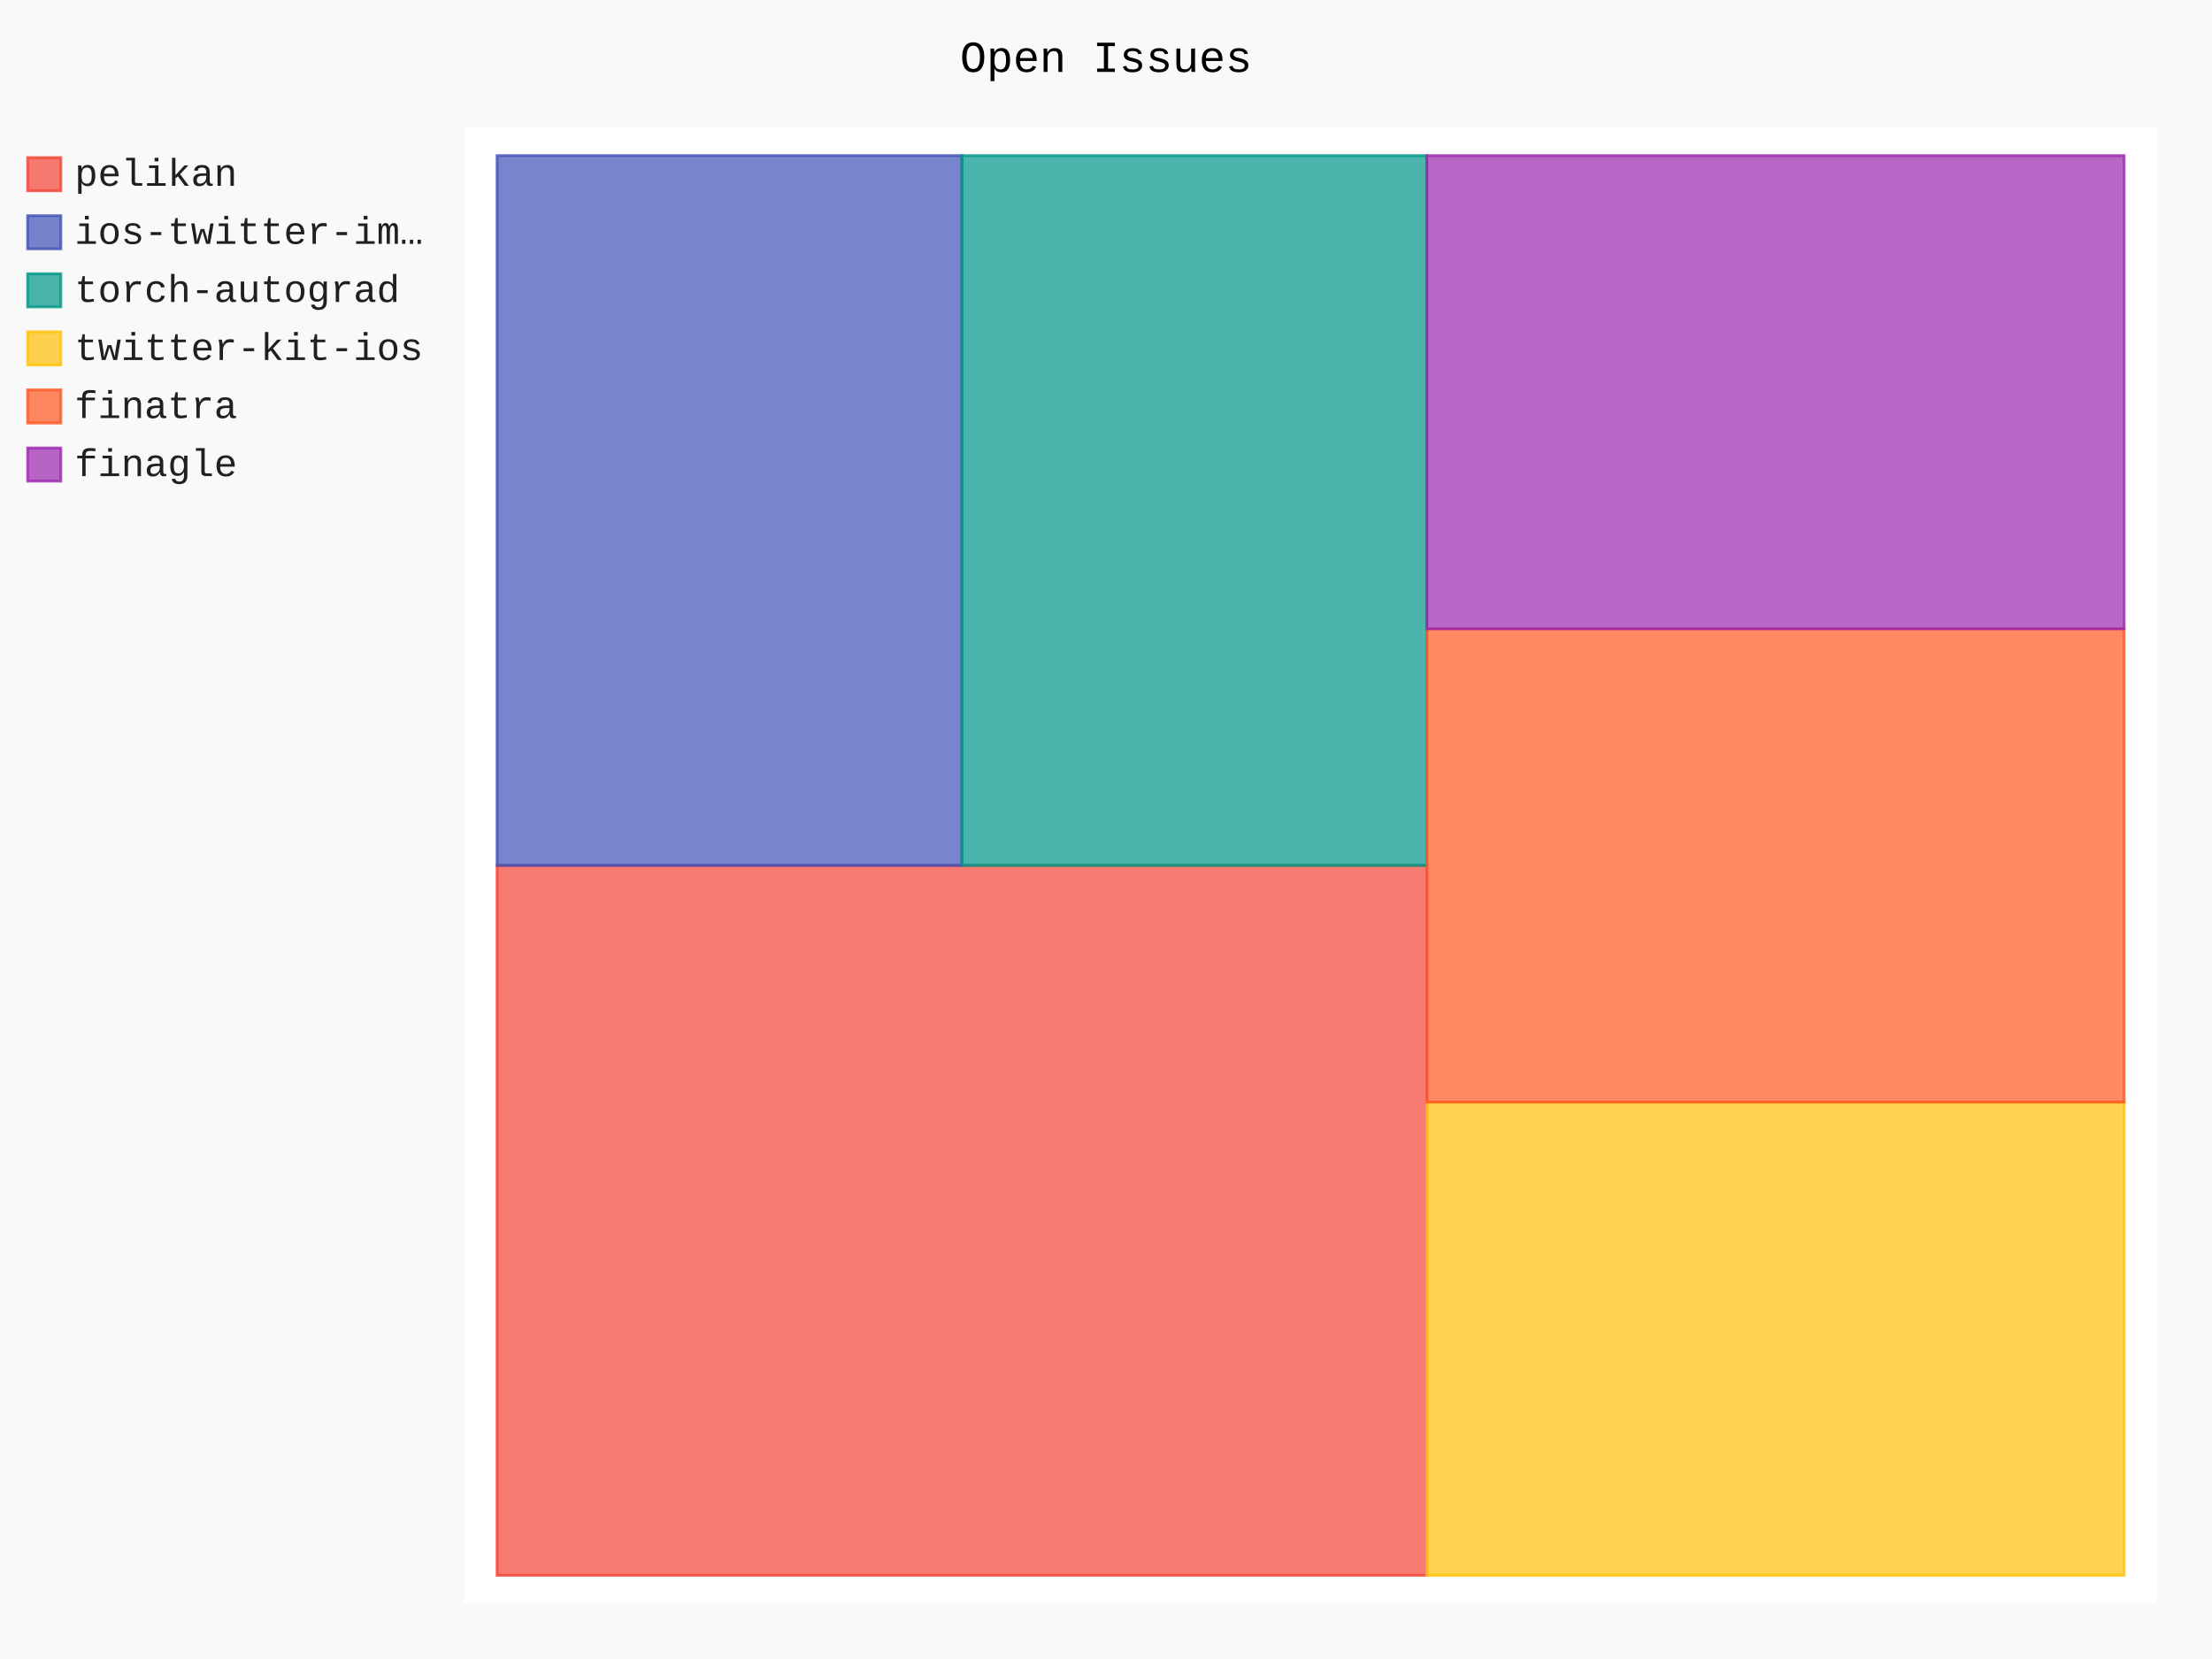
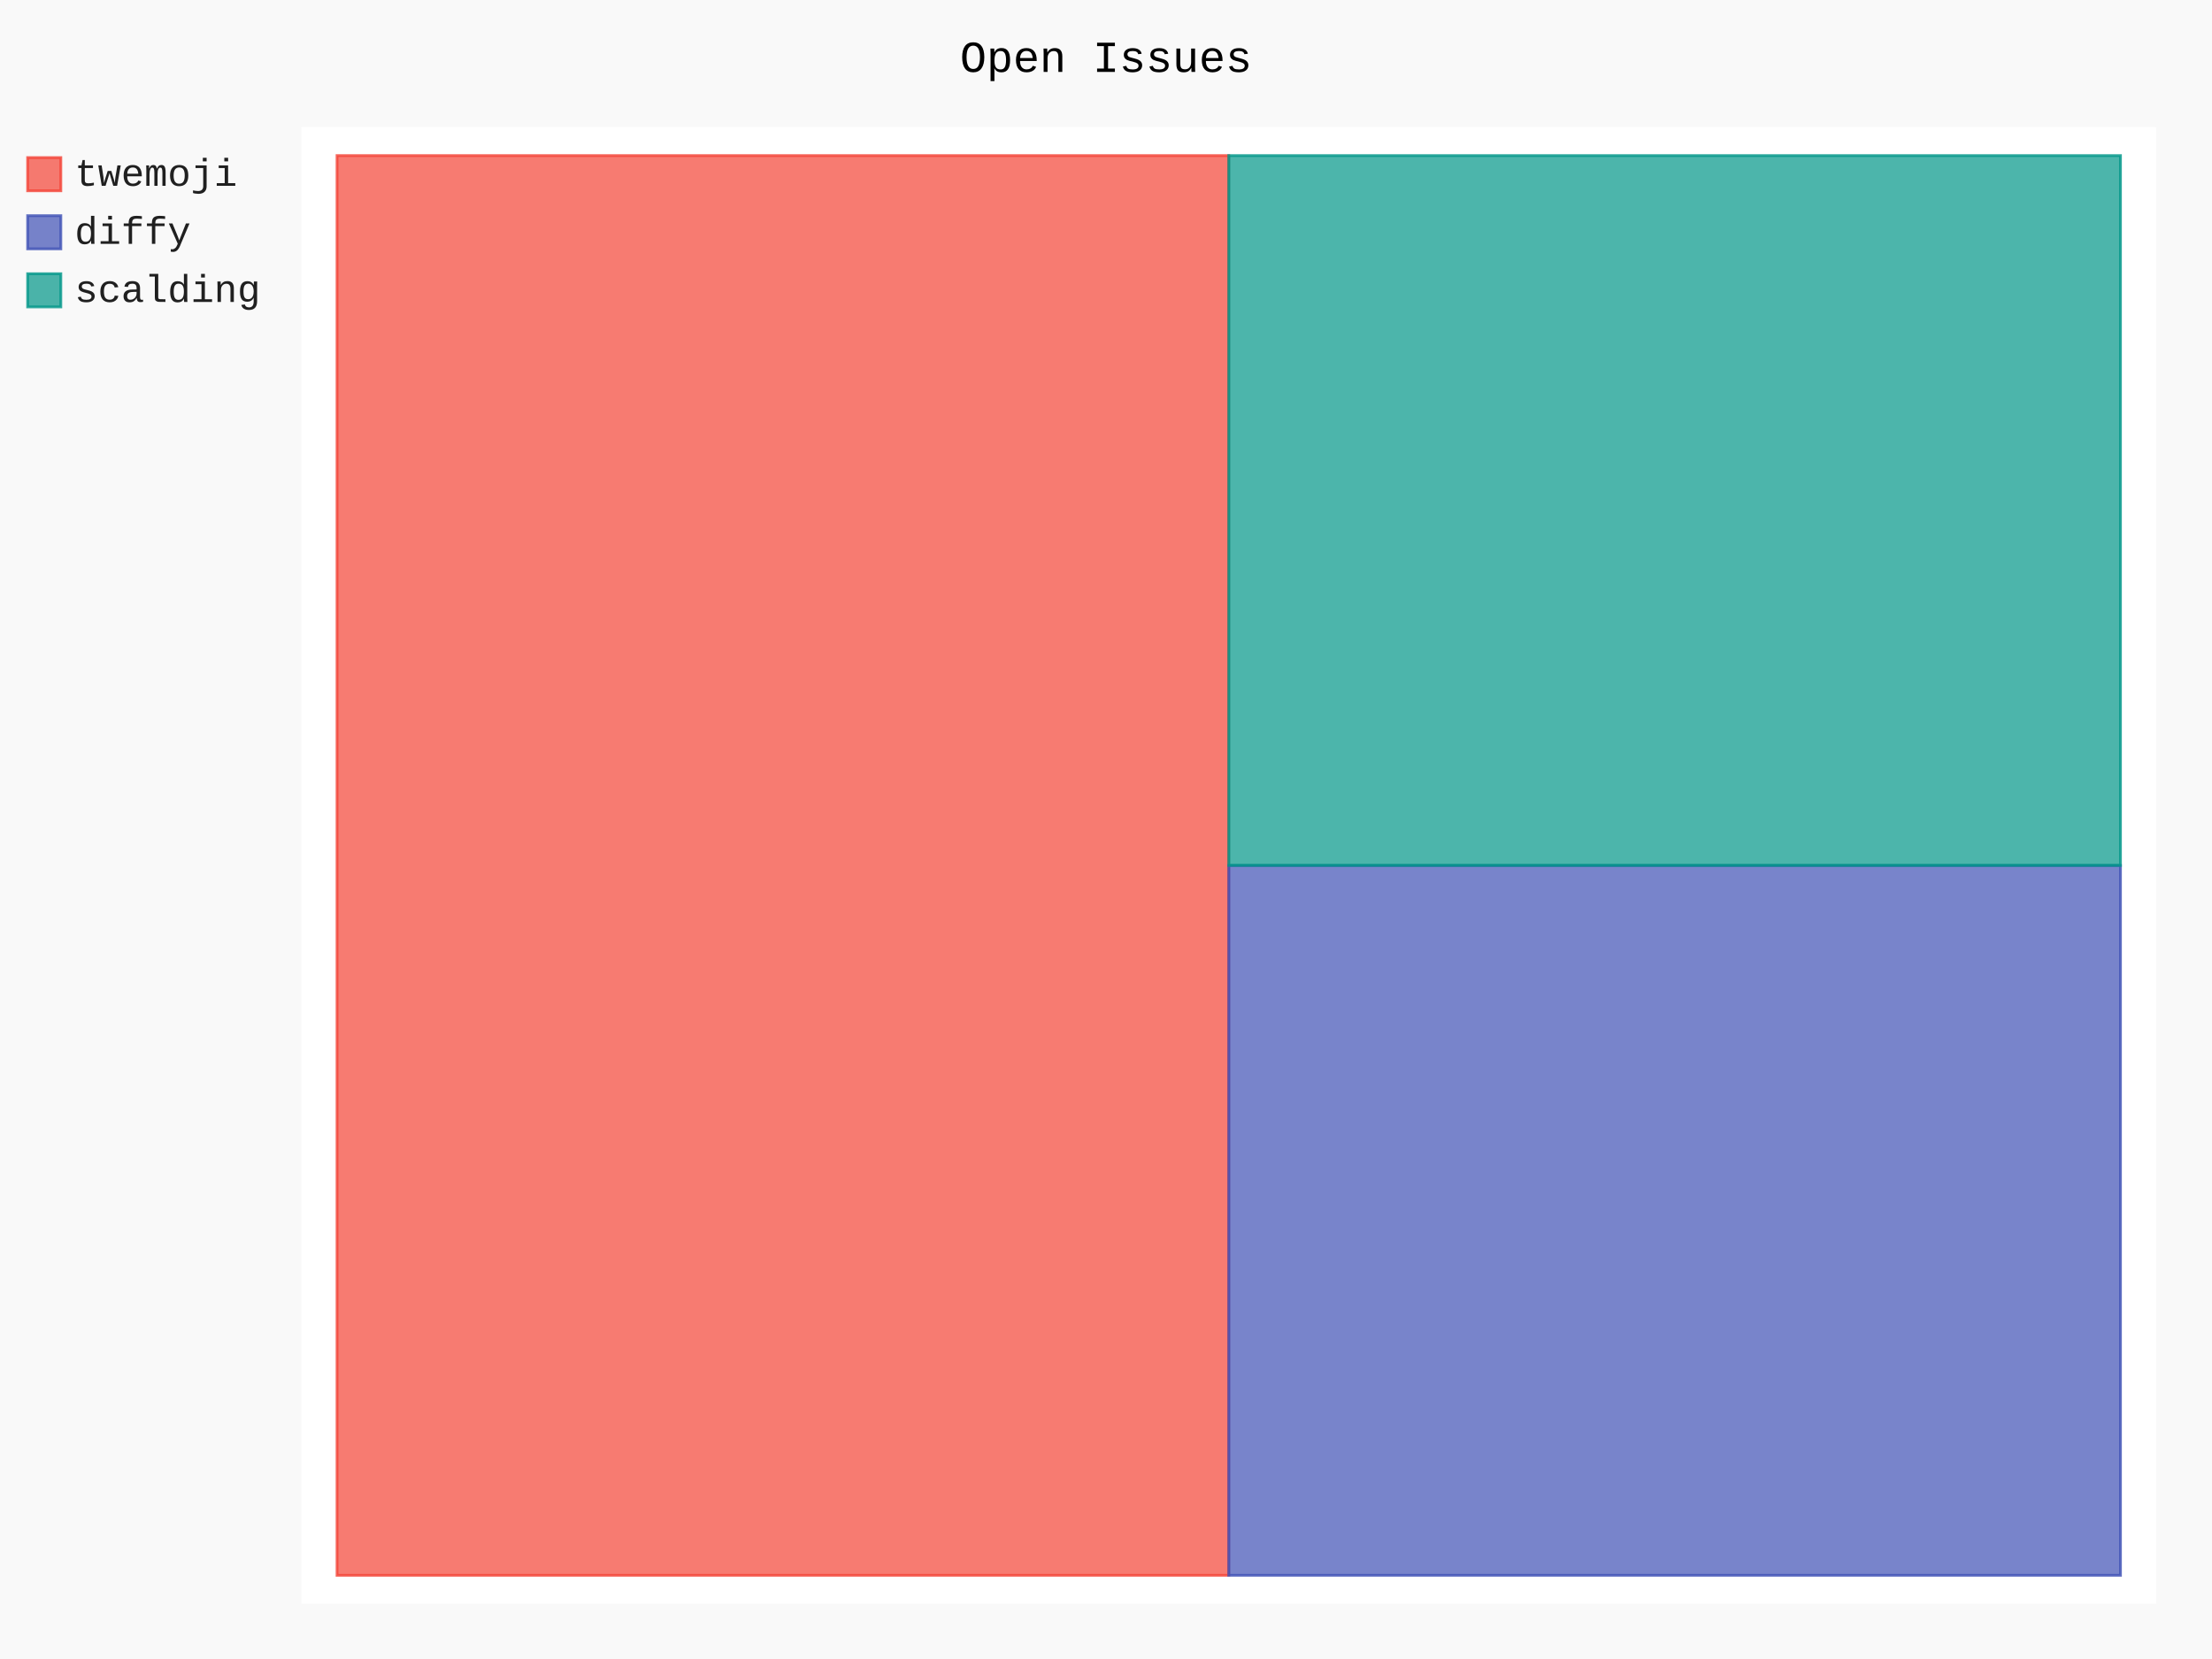
- <svg xmlns="http://www.w3.org/2000/svg" class="pygal-chart" id="chart-b8f032f2-8dc1-4523-be7c-1c7b88aa4f40" viewBox="0 0 800 600">
+ <svg xmlns="http://www.w3.org/2000/svg" class="pygal-chart" id="chart-c6cfd326-6eec-49d4-aaa7-c575d0db2937" viewBox="0 0 800 600">
  <defs>
-     <style type="text/css">#chart-b8f032f2-8dc1-4523-be7c-1c7b88aa4f40{-webkit-user-select:none;-webkit-font-smoothing:antialiased;font-family:Consolas,"Liberation Mono",Menlo,Courier,monospace}#chart-b8f032f2-8dc1-4523-be7c-1c7b88aa4f40 .title{font-family:Consolas,"Liberation Mono",Menlo,Courier,monospace;font-size:16px}#chart-b8f032f2-8dc1-4523-be7c-1c7b88aa4f40 .legends .legend text{font-family:Consolas,"Liberation Mono",Menlo,Courier,monospace;font-size:14px}#chart-b8f032f2-8dc1-4523-be7c-1c7b88aa4f40 .axis text{font-family:Consolas,"Liberation Mono",Menlo,Courier,monospace;font-size:10px}#chart-b8f032f2-8dc1-4523-be7c-1c7b88aa4f40 .axis text.major{font-family:Consolas,"Liberation Mono",Menlo,Courier,monospace;font-size:10px}#chart-b8f032f2-8dc1-4523-be7c-1c7b88aa4f40 .text-overlay text.value{font-family:Consolas,"Liberation Mono",Menlo,Courier,monospace;font-size:16px}#chart-b8f032f2-8dc1-4523-be7c-1c7b88aa4f40 .text-overlay text.label{font-family:Consolas,"Liberation Mono",Menlo,Courier,monospace;font-size:10px}#chart-b8f032f2-8dc1-4523-be7c-1c7b88aa4f40 .tooltip{font-family:Consolas,"Liberation Mono",Menlo,Courier,monospace;font-size:14px}#chart-b8f032f2-8dc1-4523-be7c-1c7b88aa4f40 text.no_data{font-family:Consolas,"Liberation Mono",Menlo,Courier,monospace;font-size:64px}
- #chart-b8f032f2-8dc1-4523-be7c-1c7b88aa4f40{background-color:rgba(249,249,249,1)}#chart-b8f032f2-8dc1-4523-be7c-1c7b88aa4f40 path,#chart-b8f032f2-8dc1-4523-be7c-1c7b88aa4f40 line,#chart-b8f032f2-8dc1-4523-be7c-1c7b88aa4f40 rect,#chart-b8f032f2-8dc1-4523-be7c-1c7b88aa4f40 circle{-webkit-transition:150ms;-moz-transition:150ms;transition:150ms}#chart-b8f032f2-8dc1-4523-be7c-1c7b88aa4f40 .graph &gt; .background{fill:rgba(249,249,249,1)}#chart-b8f032f2-8dc1-4523-be7c-1c7b88aa4f40 .plot &gt; .background{fill:rgba(255,255,255,1)}#chart-b8f032f2-8dc1-4523-be7c-1c7b88aa4f40 .graph{fill:rgba(0,0,0,.87)}#chart-b8f032f2-8dc1-4523-be7c-1c7b88aa4f40 text.no_data{fill:rgba(0,0,0,1)}#chart-b8f032f2-8dc1-4523-be7c-1c7b88aa4f40 .title{fill:rgba(0,0,0,1)}#chart-b8f032f2-8dc1-4523-be7c-1c7b88aa4f40 .legends .legend text{fill:rgba(0,0,0,.87)}#chart-b8f032f2-8dc1-4523-be7c-1c7b88aa4f40 .legends .legend:hover text{fill:rgba(0,0,0,1)}#chart-b8f032f2-8dc1-4523-be7c-1c7b88aa4f40 .axis .line{stroke:rgba(0,0,0,1)}#chart-b8f032f2-8dc1-4523-be7c-1c7b88aa4f40 .axis .guide.line{stroke:rgba(0,0,0,.54)}#chart-b8f032f2-8dc1-4523-be7c-1c7b88aa4f40 .axis .major.line{stroke:rgba(0,0,0,.87)}#chart-b8f032f2-8dc1-4523-be7c-1c7b88aa4f40 .axis text.major{fill:rgba(0,0,0,1)}#chart-b8f032f2-8dc1-4523-be7c-1c7b88aa4f40 .axis.y .guides:hover .guide.line,#chart-b8f032f2-8dc1-4523-be7c-1c7b88aa4f40 .line-graph .axis.x .guides:hover .guide.line,#chart-b8f032f2-8dc1-4523-be7c-1c7b88aa4f40 .stackedline-graph .axis.x .guides:hover .guide.line,#chart-b8f032f2-8dc1-4523-be7c-1c7b88aa4f40 .xy-graph .axis.x .guides:hover .guide.line{stroke:rgba(0,0,0,1)}#chart-b8f032f2-8dc1-4523-be7c-1c7b88aa4f40 .axis .guides:hover text{fill:rgba(0,0,0,1)}#chart-b8f032f2-8dc1-4523-be7c-1c7b88aa4f40 .reactive{fill-opacity:.7;stroke-opacity:.8}#chart-b8f032f2-8dc1-4523-be7c-1c7b88aa4f40 .ci{stroke:rgba(0,0,0,.87)}#chart-b8f032f2-8dc1-4523-be7c-1c7b88aa4f40 .reactive.active,#chart-b8f032f2-8dc1-4523-be7c-1c7b88aa4f40 .active .reactive{fill-opacity:.8;stroke-opacity:.9;stroke-width:4}#chart-b8f032f2-8dc1-4523-be7c-1c7b88aa4f40 .ci .reactive.active{stroke-width:1.5}#chart-b8f032f2-8dc1-4523-be7c-1c7b88aa4f40 .series text{fill:rgba(0,0,0,1)}#chart-b8f032f2-8dc1-4523-be7c-1c7b88aa4f40 .tooltip rect{fill:rgba(255,255,255,1);stroke:rgba(0,0,0,1);-webkit-transition:opacity 150ms;-moz-transition:opacity 150ms;transition:opacity 150ms}#chart-b8f032f2-8dc1-4523-be7c-1c7b88aa4f40 .tooltip .label{fill:rgba(0,0,0,.87)}#chart-b8f032f2-8dc1-4523-be7c-1c7b88aa4f40 .tooltip .label{fill:rgba(0,0,0,.87)}#chart-b8f032f2-8dc1-4523-be7c-1c7b88aa4f40 .tooltip .legend{font-size:.8em;fill:rgba(0,0,0,.54)}#chart-b8f032f2-8dc1-4523-be7c-1c7b88aa4f40 .tooltip .x_label{font-size:.6em;fill:rgba(0,0,0,1)}#chart-b8f032f2-8dc1-4523-be7c-1c7b88aa4f40 .tooltip .xlink{font-size:.5em;text-decoration:underline}#chart-b8f032f2-8dc1-4523-be7c-1c7b88aa4f40 .tooltip .value{font-size:1.5em}#chart-b8f032f2-8dc1-4523-be7c-1c7b88aa4f40 .bound{font-size:.5em}#chart-b8f032f2-8dc1-4523-be7c-1c7b88aa4f40 .max-value{font-size:.75em;fill:rgba(0,0,0,.54)}#chart-b8f032f2-8dc1-4523-be7c-1c7b88aa4f40 .map-element{fill:rgba(255,255,255,1);stroke:rgba(0,0,0,.54) !important}#chart-b8f032f2-8dc1-4523-be7c-1c7b88aa4f40 .map-element .reactive{fill-opacity:inherit;stroke-opacity:inherit}#chart-b8f032f2-8dc1-4523-be7c-1c7b88aa4f40 .color-0,#chart-b8f032f2-8dc1-4523-be7c-1c7b88aa4f40 .color-0 a:visited{stroke:#F44336;fill:#F44336}#chart-b8f032f2-8dc1-4523-be7c-1c7b88aa4f40 .color-1,#chart-b8f032f2-8dc1-4523-be7c-1c7b88aa4f40 .color-1 a:visited{stroke:#3F51B5;fill:#3F51B5}#chart-b8f032f2-8dc1-4523-be7c-1c7b88aa4f40 .color-2,#chart-b8f032f2-8dc1-4523-be7c-1c7b88aa4f40 .color-2 a:visited{stroke:#009688;fill:#009688}#chart-b8f032f2-8dc1-4523-be7c-1c7b88aa4f40 .color-3,#chart-b8f032f2-8dc1-4523-be7c-1c7b88aa4f40 .color-3 a:visited{stroke:#FFC107;fill:#FFC107}#chart-b8f032f2-8dc1-4523-be7c-1c7b88aa4f40 .color-4,#chart-b8f032f2-8dc1-4523-be7c-1c7b88aa4f40 .color-4 a:visited{stroke:#FF5722;fill:#FF5722}#chart-b8f032f2-8dc1-4523-be7c-1c7b88aa4f40 .color-5,#chart-b8f032f2-8dc1-4523-be7c-1c7b88aa4f40 .color-5 a:visited{stroke:#9C27B0;fill:#9C27B0}#chart-b8f032f2-8dc1-4523-be7c-1c7b88aa4f40 .text-overlay .color-0 text{fill:black}#chart-b8f032f2-8dc1-4523-be7c-1c7b88aa4f40 .text-overlay .color-1 text{fill:black}#chart-b8f032f2-8dc1-4523-be7c-1c7b88aa4f40 .text-overlay .color-2 text{fill:black}#chart-b8f032f2-8dc1-4523-be7c-1c7b88aa4f40 .text-overlay .color-3 text{fill:black}#chart-b8f032f2-8dc1-4523-be7c-1c7b88aa4f40 .text-overlay .color-4 text{fill:black}#chart-b8f032f2-8dc1-4523-be7c-1c7b88aa4f40 .text-overlay .color-5 text{fill:black}
- #chart-b8f032f2-8dc1-4523-be7c-1c7b88aa4f40 text.no_data{text-anchor:middle}#chart-b8f032f2-8dc1-4523-be7c-1c7b88aa4f40 .guide.line{fill:none}#chart-b8f032f2-8dc1-4523-be7c-1c7b88aa4f40 .centered{text-anchor:middle}#chart-b8f032f2-8dc1-4523-be7c-1c7b88aa4f40 .title{text-anchor:middle}#chart-b8f032f2-8dc1-4523-be7c-1c7b88aa4f40 .legends .legend text{fill-opacity:1}#chart-b8f032f2-8dc1-4523-be7c-1c7b88aa4f40 .axis.x text{text-anchor:middle}#chart-b8f032f2-8dc1-4523-be7c-1c7b88aa4f40 .axis.x:not(.web) text[transform]{text-anchor:start}#chart-b8f032f2-8dc1-4523-be7c-1c7b88aa4f40 .axis.x:not(.web) text[transform].backwards{text-anchor:end}#chart-b8f032f2-8dc1-4523-be7c-1c7b88aa4f40 .axis.y text{text-anchor:end}#chart-b8f032f2-8dc1-4523-be7c-1c7b88aa4f40 .axis.y text[transform].backwards{text-anchor:start}#chart-b8f032f2-8dc1-4523-be7c-1c7b88aa4f40 .axis.y2 text{text-anchor:start}#chart-b8f032f2-8dc1-4523-be7c-1c7b88aa4f40 .axis.y2 text[transform].backwards{text-anchor:end}#chart-b8f032f2-8dc1-4523-be7c-1c7b88aa4f40 .axis .guide.line{stroke-dasharray:4,4}#chart-b8f032f2-8dc1-4523-be7c-1c7b88aa4f40 .axis .major.guide.line{stroke-dasharray:6,6}#chart-b8f032f2-8dc1-4523-be7c-1c7b88aa4f40 .horizontal .axis.y .guide.line,#chart-b8f032f2-8dc1-4523-be7c-1c7b88aa4f40 .horizontal .axis.y2 .guide.line,#chart-b8f032f2-8dc1-4523-be7c-1c7b88aa4f40 .vertical .axis.x .guide.line{opacity:0}#chart-b8f032f2-8dc1-4523-be7c-1c7b88aa4f40 .horizontal .axis.always_show .guide.line,#chart-b8f032f2-8dc1-4523-be7c-1c7b88aa4f40 .vertical .axis.always_show .guide.line{opacity:1 !important}#chart-b8f032f2-8dc1-4523-be7c-1c7b88aa4f40 .axis.y .guides:hover .guide.line,#chart-b8f032f2-8dc1-4523-be7c-1c7b88aa4f40 .axis.y2 .guides:hover .guide.line,#chart-b8f032f2-8dc1-4523-be7c-1c7b88aa4f40 .axis.x .guides:hover .guide.line{opacity:1}#chart-b8f032f2-8dc1-4523-be7c-1c7b88aa4f40 .axis .guides:hover text{opacity:1}#chart-b8f032f2-8dc1-4523-be7c-1c7b88aa4f40 .nofill{fill:none}#chart-b8f032f2-8dc1-4523-be7c-1c7b88aa4f40 .subtle-fill{fill-opacity:.2}#chart-b8f032f2-8dc1-4523-be7c-1c7b88aa4f40 .dot{stroke-width:1px;fill-opacity:1}#chart-b8f032f2-8dc1-4523-be7c-1c7b88aa4f40 .dot.active{stroke-width:5px}#chart-b8f032f2-8dc1-4523-be7c-1c7b88aa4f40 .dot.negative{fill:transparent}#chart-b8f032f2-8dc1-4523-be7c-1c7b88aa4f40 text,#chart-b8f032f2-8dc1-4523-be7c-1c7b88aa4f40 tspan{stroke:none !important}#chart-b8f032f2-8dc1-4523-be7c-1c7b88aa4f40 .series text.active{opacity:1}#chart-b8f032f2-8dc1-4523-be7c-1c7b88aa4f40 .tooltip rect{fill-opacity:.95;stroke-width:.5}#chart-b8f032f2-8dc1-4523-be7c-1c7b88aa4f40 .tooltip text{fill-opacity:1}#chart-b8f032f2-8dc1-4523-be7c-1c7b88aa4f40 .showable{visibility:hidden}#chart-b8f032f2-8dc1-4523-be7c-1c7b88aa4f40 .showable.shown{visibility:visible}#chart-b8f032f2-8dc1-4523-be7c-1c7b88aa4f40 .gauge-background{fill:rgba(229,229,229,1);stroke:none}#chart-b8f032f2-8dc1-4523-be7c-1c7b88aa4f40 .bg-lines{stroke:rgba(249,249,249,1);stroke-width:2px}</style>
+     <style type="text/css">#chart-c6cfd326-6eec-49d4-aaa7-c575d0db2937{-webkit-user-select:none;-webkit-font-smoothing:antialiased;font-family:Consolas,"Liberation Mono",Menlo,Courier,monospace}#chart-c6cfd326-6eec-49d4-aaa7-c575d0db2937 .title{font-family:Consolas,"Liberation Mono",Menlo,Courier,monospace;font-size:16px}#chart-c6cfd326-6eec-49d4-aaa7-c575d0db2937 .legends .legend text{font-family:Consolas,"Liberation Mono",Menlo,Courier,monospace;font-size:14px}#chart-c6cfd326-6eec-49d4-aaa7-c575d0db2937 .axis text{font-family:Consolas,"Liberation Mono",Menlo,Courier,monospace;font-size:10px}#chart-c6cfd326-6eec-49d4-aaa7-c575d0db2937 .axis text.major{font-family:Consolas,"Liberation Mono",Menlo,Courier,monospace;font-size:10px}#chart-c6cfd326-6eec-49d4-aaa7-c575d0db2937 .text-overlay text.value{font-family:Consolas,"Liberation Mono",Menlo,Courier,monospace;font-size:16px}#chart-c6cfd326-6eec-49d4-aaa7-c575d0db2937 .text-overlay text.label{font-family:Consolas,"Liberation Mono",Menlo,Courier,monospace;font-size:10px}#chart-c6cfd326-6eec-49d4-aaa7-c575d0db2937 .tooltip{font-family:Consolas,"Liberation Mono",Menlo,Courier,monospace;font-size:14px}#chart-c6cfd326-6eec-49d4-aaa7-c575d0db2937 text.no_data{font-family:Consolas,"Liberation Mono",Menlo,Courier,monospace;font-size:64px}
+ #chart-c6cfd326-6eec-49d4-aaa7-c575d0db2937{background-color:rgba(249,249,249,1)}#chart-c6cfd326-6eec-49d4-aaa7-c575d0db2937 path,#chart-c6cfd326-6eec-49d4-aaa7-c575d0db2937 line,#chart-c6cfd326-6eec-49d4-aaa7-c575d0db2937 rect,#chart-c6cfd326-6eec-49d4-aaa7-c575d0db2937 circle{-webkit-transition:150ms;-moz-transition:150ms;transition:150ms}#chart-c6cfd326-6eec-49d4-aaa7-c575d0db2937 .graph &gt; .background{fill:rgba(249,249,249,1)}#chart-c6cfd326-6eec-49d4-aaa7-c575d0db2937 .plot &gt; .background{fill:rgba(255,255,255,1)}#chart-c6cfd326-6eec-49d4-aaa7-c575d0db2937 .graph{fill:rgba(0,0,0,.87)}#chart-c6cfd326-6eec-49d4-aaa7-c575d0db2937 text.no_data{fill:rgba(0,0,0,1)}#chart-c6cfd326-6eec-49d4-aaa7-c575d0db2937 .title{fill:rgba(0,0,0,1)}#chart-c6cfd326-6eec-49d4-aaa7-c575d0db2937 .legends .legend text{fill:rgba(0,0,0,.87)}#chart-c6cfd326-6eec-49d4-aaa7-c575d0db2937 .legends .legend:hover text{fill:rgba(0,0,0,1)}#chart-c6cfd326-6eec-49d4-aaa7-c575d0db2937 .axis .line{stroke:rgba(0,0,0,1)}#chart-c6cfd326-6eec-49d4-aaa7-c575d0db2937 .axis .guide.line{stroke:rgba(0,0,0,.54)}#chart-c6cfd326-6eec-49d4-aaa7-c575d0db2937 .axis .major.line{stroke:rgba(0,0,0,.87)}#chart-c6cfd326-6eec-49d4-aaa7-c575d0db2937 .axis text.major{fill:rgba(0,0,0,1)}#chart-c6cfd326-6eec-49d4-aaa7-c575d0db2937 .axis.y .guides:hover .guide.line,#chart-c6cfd326-6eec-49d4-aaa7-c575d0db2937 .line-graph .axis.x .guides:hover .guide.line,#chart-c6cfd326-6eec-49d4-aaa7-c575d0db2937 .stackedline-graph .axis.x .guides:hover .guide.line,#chart-c6cfd326-6eec-49d4-aaa7-c575d0db2937 .xy-graph .axis.x .guides:hover .guide.line{stroke:rgba(0,0,0,1)}#chart-c6cfd326-6eec-49d4-aaa7-c575d0db2937 .axis .guides:hover text{fill:rgba(0,0,0,1)}#chart-c6cfd326-6eec-49d4-aaa7-c575d0db2937 .reactive{fill-opacity:.7;stroke-opacity:.8}#chart-c6cfd326-6eec-49d4-aaa7-c575d0db2937 .ci{stroke:rgba(0,0,0,.87)}#chart-c6cfd326-6eec-49d4-aaa7-c575d0db2937 .reactive.active,#chart-c6cfd326-6eec-49d4-aaa7-c575d0db2937 .active .reactive{fill-opacity:.8;stroke-opacity:.9;stroke-width:4}#chart-c6cfd326-6eec-49d4-aaa7-c575d0db2937 .ci .reactive.active{stroke-width:1.5}#chart-c6cfd326-6eec-49d4-aaa7-c575d0db2937 .series text{fill:rgba(0,0,0,1)}#chart-c6cfd326-6eec-49d4-aaa7-c575d0db2937 .tooltip rect{fill:rgba(255,255,255,1);stroke:rgba(0,0,0,1);-webkit-transition:opacity 150ms;-moz-transition:opacity 150ms;transition:opacity 150ms}#chart-c6cfd326-6eec-49d4-aaa7-c575d0db2937 .tooltip .label{fill:rgba(0,0,0,.87)}#chart-c6cfd326-6eec-49d4-aaa7-c575d0db2937 .tooltip .label{fill:rgba(0,0,0,.87)}#chart-c6cfd326-6eec-49d4-aaa7-c575d0db2937 .tooltip .legend{font-size:.8em;fill:rgba(0,0,0,.54)}#chart-c6cfd326-6eec-49d4-aaa7-c575d0db2937 .tooltip .x_label{font-size:.6em;fill:rgba(0,0,0,1)}#chart-c6cfd326-6eec-49d4-aaa7-c575d0db2937 .tooltip .xlink{font-size:.5em;text-decoration:underline}#chart-c6cfd326-6eec-49d4-aaa7-c575d0db2937 .tooltip .value{font-size:1.5em}#chart-c6cfd326-6eec-49d4-aaa7-c575d0db2937 .bound{font-size:.5em}#chart-c6cfd326-6eec-49d4-aaa7-c575d0db2937 .max-value{font-size:.75em;fill:rgba(0,0,0,.54)}#chart-c6cfd326-6eec-49d4-aaa7-c575d0db2937 .map-element{fill:rgba(255,255,255,1);stroke:rgba(0,0,0,.54) !important}#chart-c6cfd326-6eec-49d4-aaa7-c575d0db2937 .map-element .reactive{fill-opacity:inherit;stroke-opacity:inherit}#chart-c6cfd326-6eec-49d4-aaa7-c575d0db2937 .color-0,#chart-c6cfd326-6eec-49d4-aaa7-c575d0db2937 .color-0 a:visited{stroke:#F44336;fill:#F44336}#chart-c6cfd326-6eec-49d4-aaa7-c575d0db2937 .color-1,#chart-c6cfd326-6eec-49d4-aaa7-c575d0db2937 .color-1 a:visited{stroke:#3F51B5;fill:#3F51B5}#chart-c6cfd326-6eec-49d4-aaa7-c575d0db2937 .color-2,#chart-c6cfd326-6eec-49d4-aaa7-c575d0db2937 .color-2 a:visited{stroke:#009688;fill:#009688}#chart-c6cfd326-6eec-49d4-aaa7-c575d0db2937 .text-overlay .color-0 text{fill:black}#chart-c6cfd326-6eec-49d4-aaa7-c575d0db2937 .text-overlay .color-1 text{fill:black}#chart-c6cfd326-6eec-49d4-aaa7-c575d0db2937 .text-overlay .color-2 text{fill:black}
+ #chart-c6cfd326-6eec-49d4-aaa7-c575d0db2937 text.no_data{text-anchor:middle}#chart-c6cfd326-6eec-49d4-aaa7-c575d0db2937 .guide.line{fill:none}#chart-c6cfd326-6eec-49d4-aaa7-c575d0db2937 .centered{text-anchor:middle}#chart-c6cfd326-6eec-49d4-aaa7-c575d0db2937 .title{text-anchor:middle}#chart-c6cfd326-6eec-49d4-aaa7-c575d0db2937 .legends .legend text{fill-opacity:1}#chart-c6cfd326-6eec-49d4-aaa7-c575d0db2937 .axis.x text{text-anchor:middle}#chart-c6cfd326-6eec-49d4-aaa7-c575d0db2937 .axis.x:not(.web) text[transform]{text-anchor:start}#chart-c6cfd326-6eec-49d4-aaa7-c575d0db2937 .axis.x:not(.web) text[transform].backwards{text-anchor:end}#chart-c6cfd326-6eec-49d4-aaa7-c575d0db2937 .axis.y text{text-anchor:end}#chart-c6cfd326-6eec-49d4-aaa7-c575d0db2937 .axis.y text[transform].backwards{text-anchor:start}#chart-c6cfd326-6eec-49d4-aaa7-c575d0db2937 .axis.y2 text{text-anchor:start}#chart-c6cfd326-6eec-49d4-aaa7-c575d0db2937 .axis.y2 text[transform].backwards{text-anchor:end}#chart-c6cfd326-6eec-49d4-aaa7-c575d0db2937 .axis .guide.line{stroke-dasharray:4,4}#chart-c6cfd326-6eec-49d4-aaa7-c575d0db2937 .axis .major.guide.line{stroke-dasharray:6,6}#chart-c6cfd326-6eec-49d4-aaa7-c575d0db2937 .horizontal .axis.y .guide.line,#chart-c6cfd326-6eec-49d4-aaa7-c575d0db2937 .horizontal .axis.y2 .guide.line,#chart-c6cfd326-6eec-49d4-aaa7-c575d0db2937 .vertical .axis.x .guide.line{opacity:0}#chart-c6cfd326-6eec-49d4-aaa7-c575d0db2937 .horizontal .axis.always_show .guide.line,#chart-c6cfd326-6eec-49d4-aaa7-c575d0db2937 .vertical .axis.always_show .guide.line{opacity:1 !important}#chart-c6cfd326-6eec-49d4-aaa7-c575d0db2937 .axis.y .guides:hover .guide.line,#chart-c6cfd326-6eec-49d4-aaa7-c575d0db2937 .axis.y2 .guides:hover .guide.line,#chart-c6cfd326-6eec-49d4-aaa7-c575d0db2937 .axis.x .guides:hover .guide.line{opacity:1}#chart-c6cfd326-6eec-49d4-aaa7-c575d0db2937 .axis .guides:hover text{opacity:1}#chart-c6cfd326-6eec-49d4-aaa7-c575d0db2937 .nofill{fill:none}#chart-c6cfd326-6eec-49d4-aaa7-c575d0db2937 .subtle-fill{fill-opacity:.2}#chart-c6cfd326-6eec-49d4-aaa7-c575d0db2937 .dot{stroke-width:1px;fill-opacity:1}#chart-c6cfd326-6eec-49d4-aaa7-c575d0db2937 .dot.active{stroke-width:5px}#chart-c6cfd326-6eec-49d4-aaa7-c575d0db2937 .dot.negative{fill:transparent}#chart-c6cfd326-6eec-49d4-aaa7-c575d0db2937 text,#chart-c6cfd326-6eec-49d4-aaa7-c575d0db2937 tspan{stroke:none !important}#chart-c6cfd326-6eec-49d4-aaa7-c575d0db2937 .series text.active{opacity:1}#chart-c6cfd326-6eec-49d4-aaa7-c575d0db2937 .tooltip rect{fill-opacity:.95;stroke-width:.5}#chart-c6cfd326-6eec-49d4-aaa7-c575d0db2937 .tooltip text{fill-opacity:1}#chart-c6cfd326-6eec-49d4-aaa7-c575d0db2937 .showable{visibility:hidden}#chart-c6cfd326-6eec-49d4-aaa7-c575d0db2937 .showable.shown{visibility:visible}#chart-c6cfd326-6eec-49d4-aaa7-c575d0db2937 .gauge-background{fill:rgba(229,229,229,1);stroke:none}#chart-c6cfd326-6eec-49d4-aaa7-c575d0db2937 .bg-lines{stroke:rgba(249,249,249,1);stroke-width:2px}</style>
  </defs>
  <g class="graph treemap-graph vertical">
    <rect class="background" height="600" width="800" x="0" y="0" />
-     <g class="plot" transform="translate(168, 46)">
-       <rect class="background" height="534" width="612.0" x="0" y="0" />
+     <g class="plot" transform="translate(109, 46)">
+       <rect class="background" height="534" width="670.8" x="0" y="0" />
      <g class="series serie-0 color-0">
        <g class="rects">
          <g class="rect">
-             <rect class="rect reactive tooltip-trigger" height="256.731" width="336.264" x="11.769" y="267.0" />
+             <rect class="rect reactive tooltip-trigger" height="513.462" width="322.5" x="12.9" y="10.269" />
          </g>
        </g>
      </g>
      <g class="series serie-1 color-1">
        <g class="rects">
          <g class="rect">
-             <rect class="rect reactive tooltip-trigger" height="256.731" width="168.132" x="11.769" y="10.269" />
+             <rect class="rect reactive tooltip-trigger" height="256.731" width="322.5" x="335.4" y="267.0" />
          </g>
        </g>
      </g>
      <g class="series serie-2 color-2">
        <g class="rects">
          <g class="rect">
-             <rect class="rect reactive tooltip-trigger" height="256.731" width="168.132" x="179.901" y="10.269" />
-           </g>
-         </g>
-       </g>
-       <g class="series serie-3 color-3">
-         <g class="rects">
-           <g class="rect">
-             <rect class="rect reactive tooltip-trigger" height="171.154" width="252.198" x="348.033" y="352.577" />
-           </g>
-         </g>
-       </g>
-       <g class="series serie-4 color-4">
-         <g class="rects">
-           <g class="rect">
-             <rect class="rect reactive tooltip-trigger" height="171.154" width="252.198" x="348.033" y="181.423" />
-           </g>
-         </g>
-       </g>
-       <g class="series serie-5 color-5">
-         <g class="rects">
-           <g class="rect">
-             <rect class="rect reactive tooltip-trigger" height="171.154" width="252.198" x="348.033" y="10.269" />
+             <rect class="rect reactive tooltip-trigger" height="256.731" width="322.5" x="335.4" y="10.269" />
          </g>
        </g>
      </g>
    </g>
    <g class="titles">
      <text class="title plot_title" x="400.0" y="26">Open Issues</text>
    </g>
-     <g class="plot overlay" transform="translate(168, 46)">
+     <g class="plot overlay" transform="translate(109, 46)">
      <g class="series serie-0 color-0" />
      <g class="series serie-1 color-1" />
      <g class="series serie-2 color-2" />
-       <g class="series serie-3 color-3" />
-       <g class="series serie-4 color-4" />
-       <g class="series serie-5 color-5" />
    </g>
-     <g class="plot text-overlay" transform="translate(168, 46)">
+     <g class="plot text-overlay" transform="translate(109, 46)">
      <g class="series serie-0 color-0" />
      <g class="series serie-1 color-1" />
      <g class="series serie-2 color-2" />
-       <g class="series serie-3 color-3" />
-       <g class="series serie-4 color-4" />
-       <g class="series serie-5 color-5" />
    </g>
-     <g class="plot tooltip-overlay" transform="translate(168, 46)">
+     <g class="plot tooltip-overlay" transform="translate(109, 46)">
      <g class="tooltip" style="opacity: 0" transform="translate(0 0)">
        <rect class="tooltip-box" height="0" rx="0" ry="0" width="0" />
        <g class="text" />
      </g>
    </g>
    <g class="legends" transform="translate(10, 56)">
      <g class="legend reactive activate-serie" id="activate-serie-0">
        <rect class="color-0 reactive" height="12" width="12" x="0.0" y="1.0" />
-         <text x="17.0" y="11.2">pelikan</text>
+         <text x="17.0" y="11.2">twemoji</text>
      </g>
      <g class="legend reactive activate-serie" id="activate-serie-1">
        <rect class="color-1 reactive" height="12" width="12" x="0.0" y="22.0" />
-         <text x="17.0" y="32.2">ios-twitter-im…</text>
+         <text x="17.0" y="32.2">diffy</text>
      </g>
      <g class="legend reactive activate-serie" id="activate-serie-2">
        <rect class="color-2 reactive" height="12" width="12" x="0.0" y="43.0" />
-         <text x="17.0" y="53.2">torch-autograd</text>
-       </g>
-       <g class="legend reactive activate-serie" id="activate-serie-3">
-         <rect class="color-3 reactive" height="12" width="12" x="0.0" y="64.0" />
-         <text x="17.0" y="74.2">twitter-kit-ios</text>
-       </g>
-       <g class="legend reactive activate-serie" id="activate-serie-4">
-         <rect class="color-4 reactive" height="12" width="12" x="0.0" y="85.0" />
-         <text x="17.0" y="95.2">finatra</text>
-       </g>
-       <g class="legend reactive activate-serie" id="activate-serie-5">
-         <rect class="color-5 reactive" height="12" width="12" x="0.0" y="106.0" />
-         <text x="17.0" y="116.2">finagle</text>
+         <text x="17.0" y="53.2">scalding</text>
      </g>
    </g>
    <g class="legends" transform="translate(790, 56)" />
  </g>
</svg>
